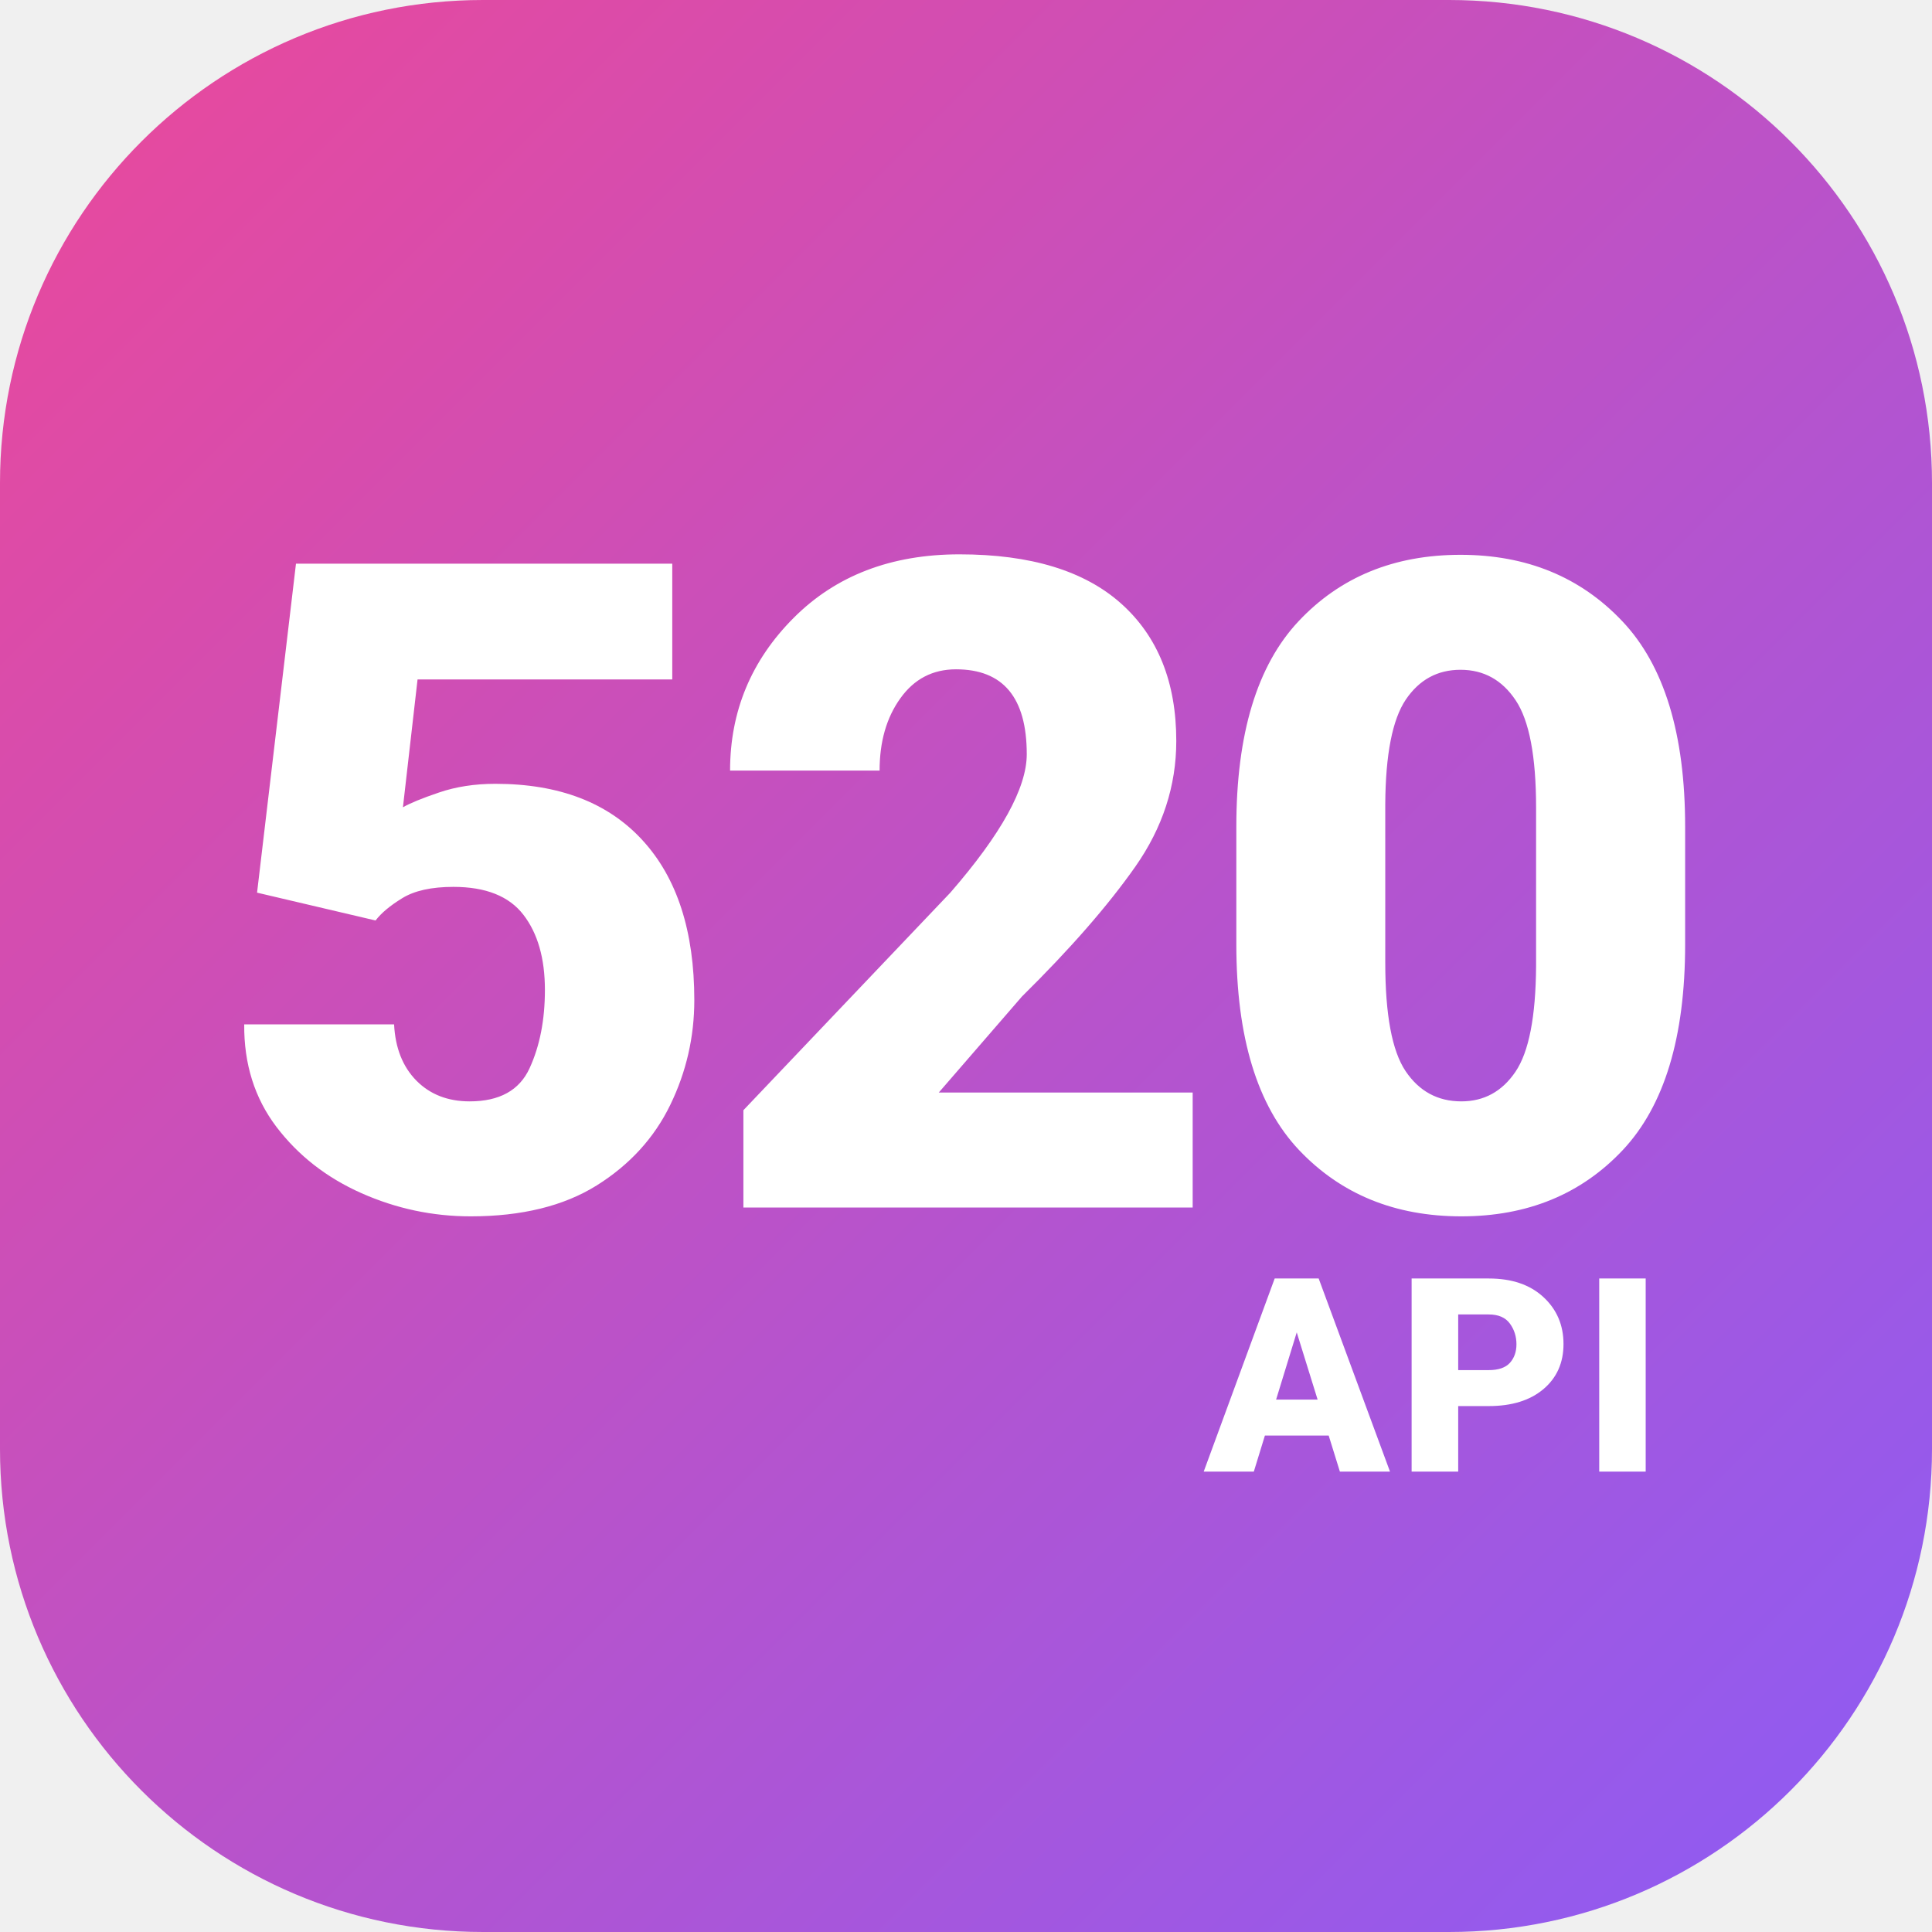
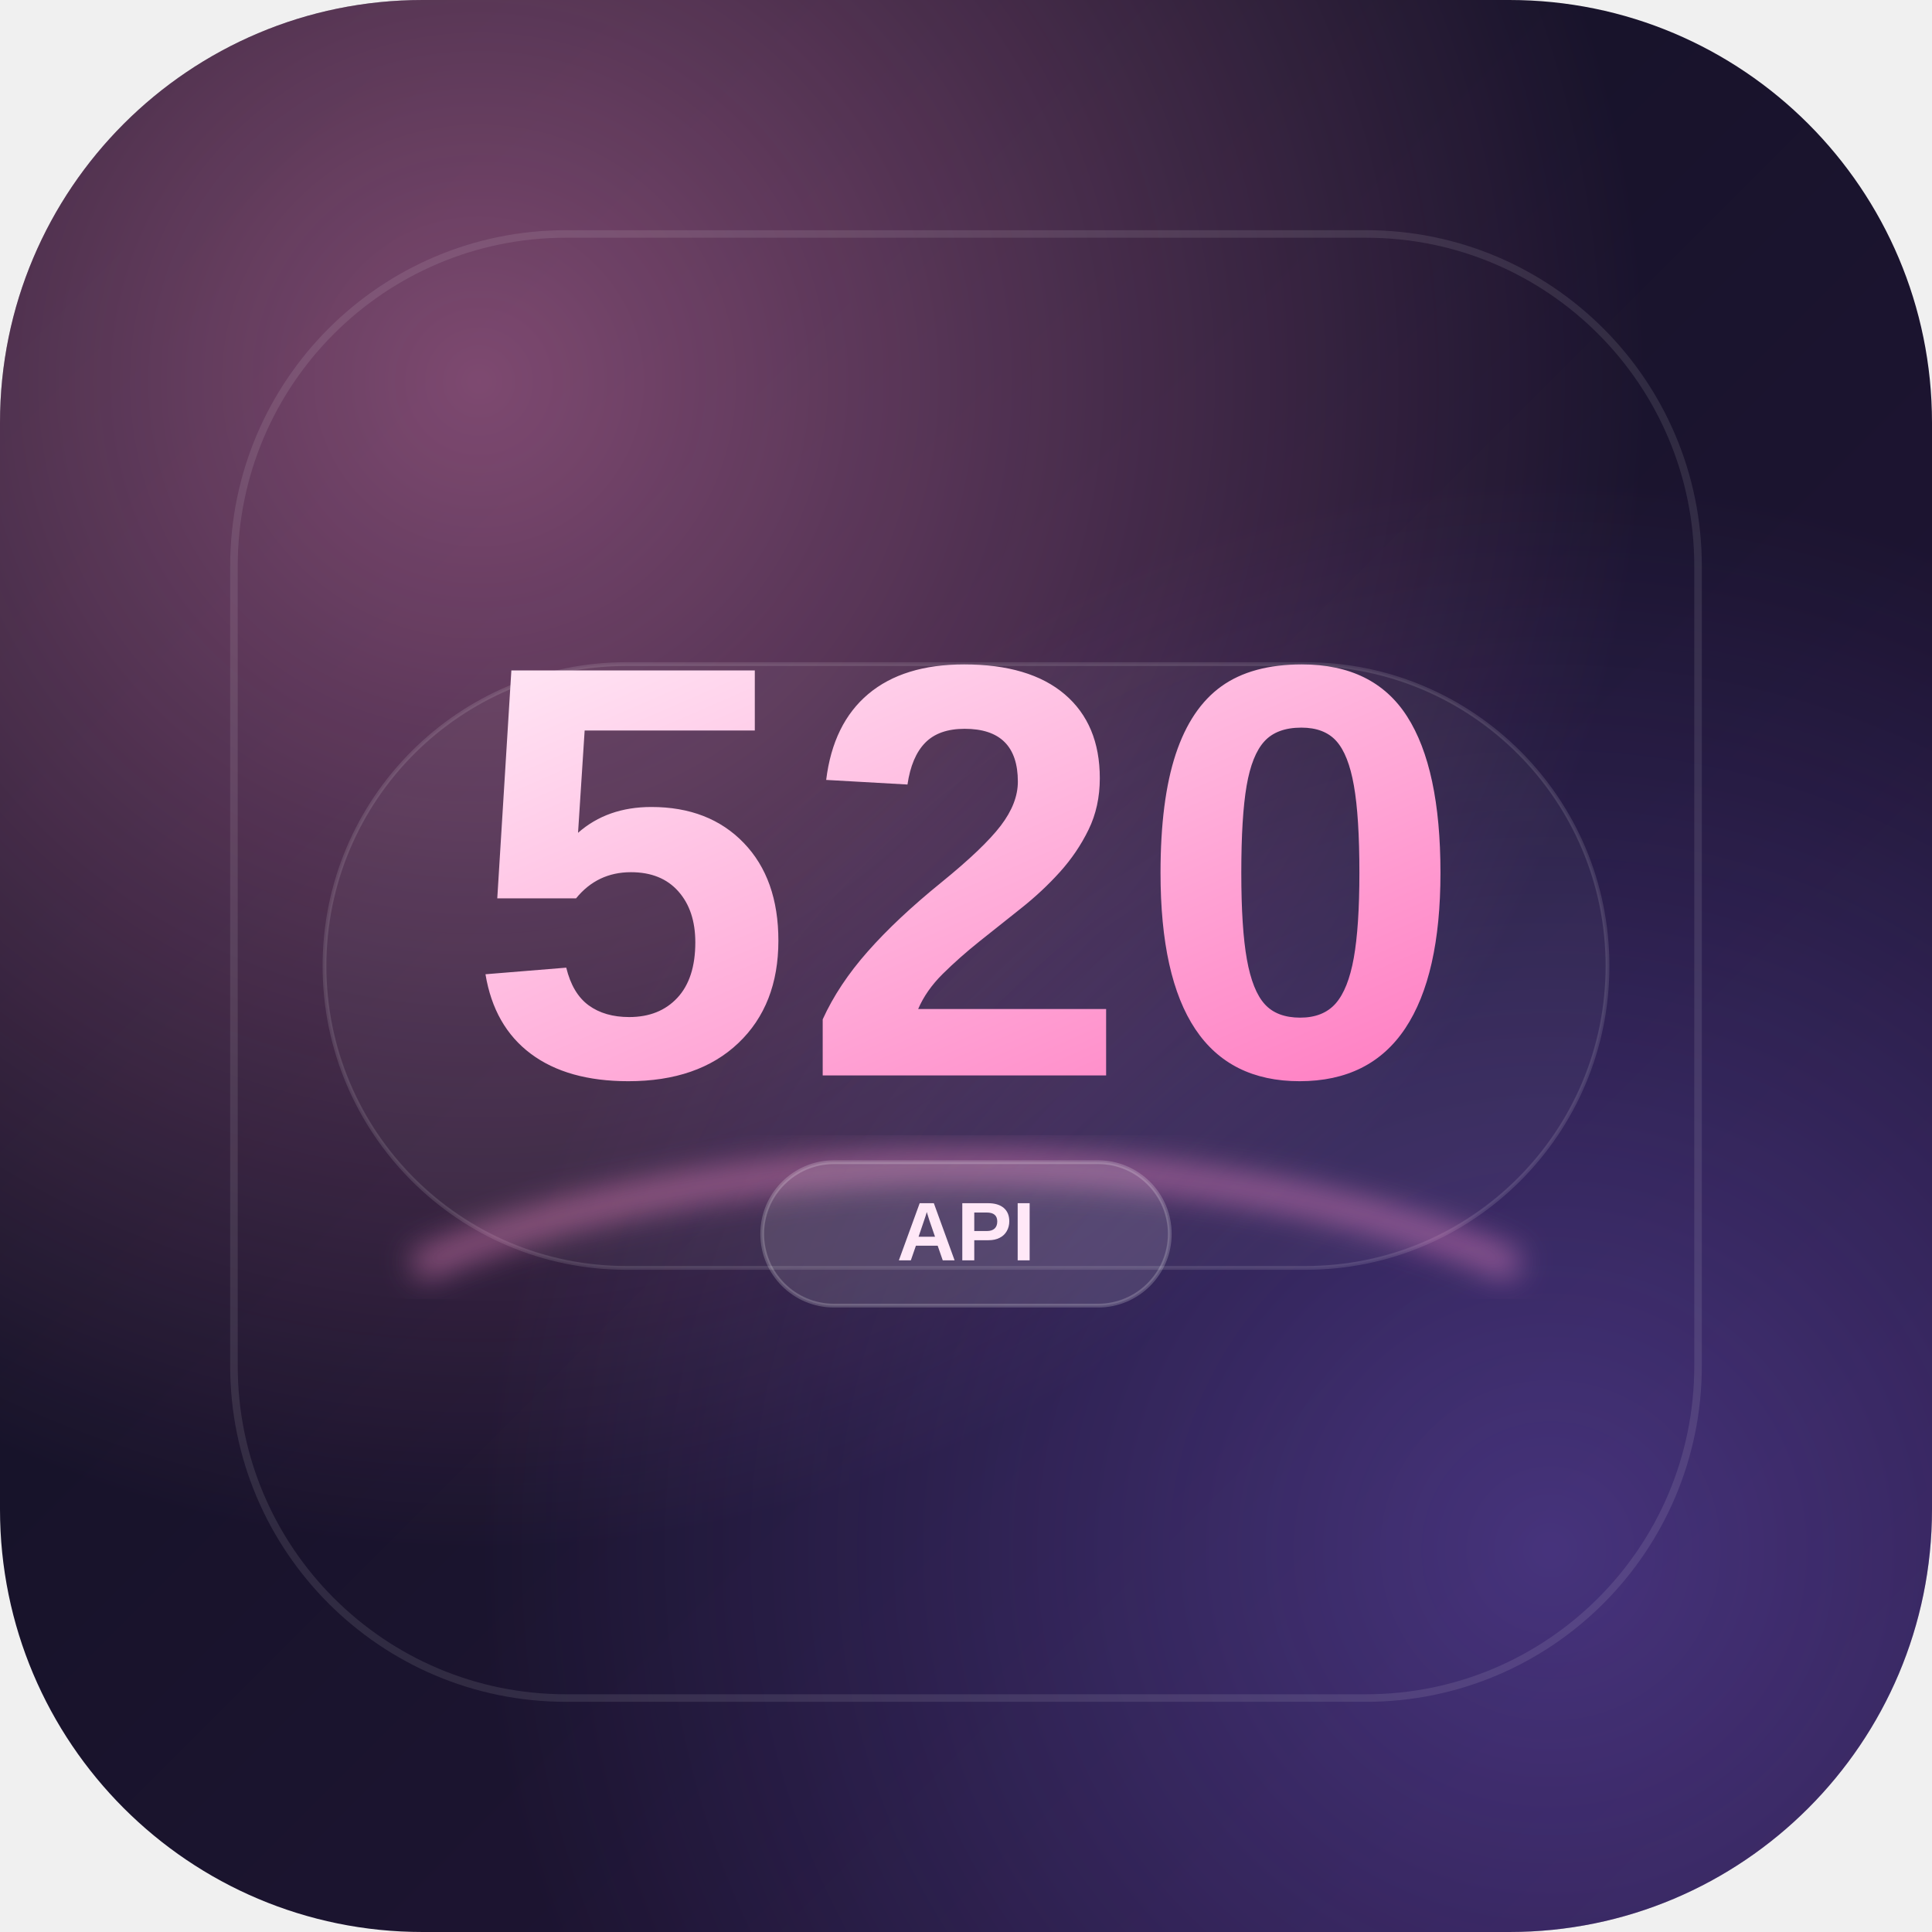
- <svg xmlns="http://www.w3.org/2000/svg" viewBox="0 0 256 256" width="100%" height="100%">
+ <svg xmlns="http://www.w3.org/2000/svg" viewBox="0 0 512 512">
  <defs>
-     <linearGradient id="bgGradient" x1="0%" y1="0%" x2="100%" y2="100%">
-       <stop offset="0%" stop-color="#ec4899" />
-       <stop offset="100%" stop-color="#8b5cf6" />
+     <linearGradient id="bg" x1="0" y1="0" x2="1" y2="1">
+       <stop offset="0%" stop-color="#0f1120" />
+       <stop offset="100%" stop-color="#24163a" />
    </linearGradient>
+     <radialGradient id="glowA" cx="25%" cy="20%" r="60%">
+       <stop offset="0%" stop-color="#ff8dcb" stop-opacity=".45" />
+       <stop offset="100%" stop-color="#ff8dcb" stop-opacity="0" />
+     </radialGradient>
+     <radialGradient id="glowB" cx="80%" cy="80%" r="55%">
+       <stop offset="0%" stop-color="#8d6bff" stop-opacity=".35" />
+       <stop offset="100%" stop-color="#8d6bff" stop-opacity="0" />
+     </radialGradient>
+     <linearGradient id="txt" x1="0" y1="0" x2="1" y2="1">
+       <stop offset="0%" stop-color="#ffe6f5" />
+       <stop offset="100%" stop-color="#ff7dc2" />
+     </linearGradient>
+     <filter id="soft" x="-30%" y="-30%" width="160%" height="160%">
+       <feGaussianBlur stdDeviation="4" />
+     </filter>
  </defs>
-   <rect width="256" height="256" rx="64" fill="url(#bgGradient)" />
-   <g fill="#ffffff" font-family="-apple-system, BlinkMacSystemFont, 'Segoe UI', Roboto, sans-serif" font-weight="900" text-anchor="middle">
-     <text x="128" y="160" font-size="120" letter-spacing="-4">520</text>
-     <text x="190" y="195" font-size="36" letter-spacing="1">API</text>
-   </g>
+   <rect width="512" height="512" rx="112" fill="url(#bg)" />
+   <rect width="512" height="512" rx="112" fill="url(#glowA)" />
+   <rect width="512" height="512" rx="112" fill="url(#glowB)" />
+   <rect x="62" y="62" width="388" height="388" rx="88" fill="none" stroke="#ffffff" stroke-opacity=".10" stroke-width="2" />
+   <rect x="86" y="176" width="340" height="160" rx="80" fill="#ffffff" fill-opacity=".04" stroke="#ffffff" stroke-opacity=".12" />
+   <path d="M110 336 C190 300, 322 300, 402 336" stroke="#ff8ecf" stroke-opacity=".45" stroke-width="8" fill="none" filter="url(#soft)" />
+   <text x="256" y="285" text-anchor="middle" font-size="156" font-weight="900" font-family="Segoe UI, PingFang SC, Microsoft YaHei, Arial" fill="url(#txt)" letter-spacing="2">520</text>
+   <rect x="202" y="308" width="108" height="38" rx="19" fill="#ffffff" fill-opacity=".12" stroke="#ffffff" stroke-opacity=".20" />
+   <text x="256" y="334" text-anchor="middle" font-size="22" font-weight="800" font-family="Segoe UI, PingFang SC, Microsoft YaHei, Arial" fill="#ffe8f7">API</text>
</svg>
